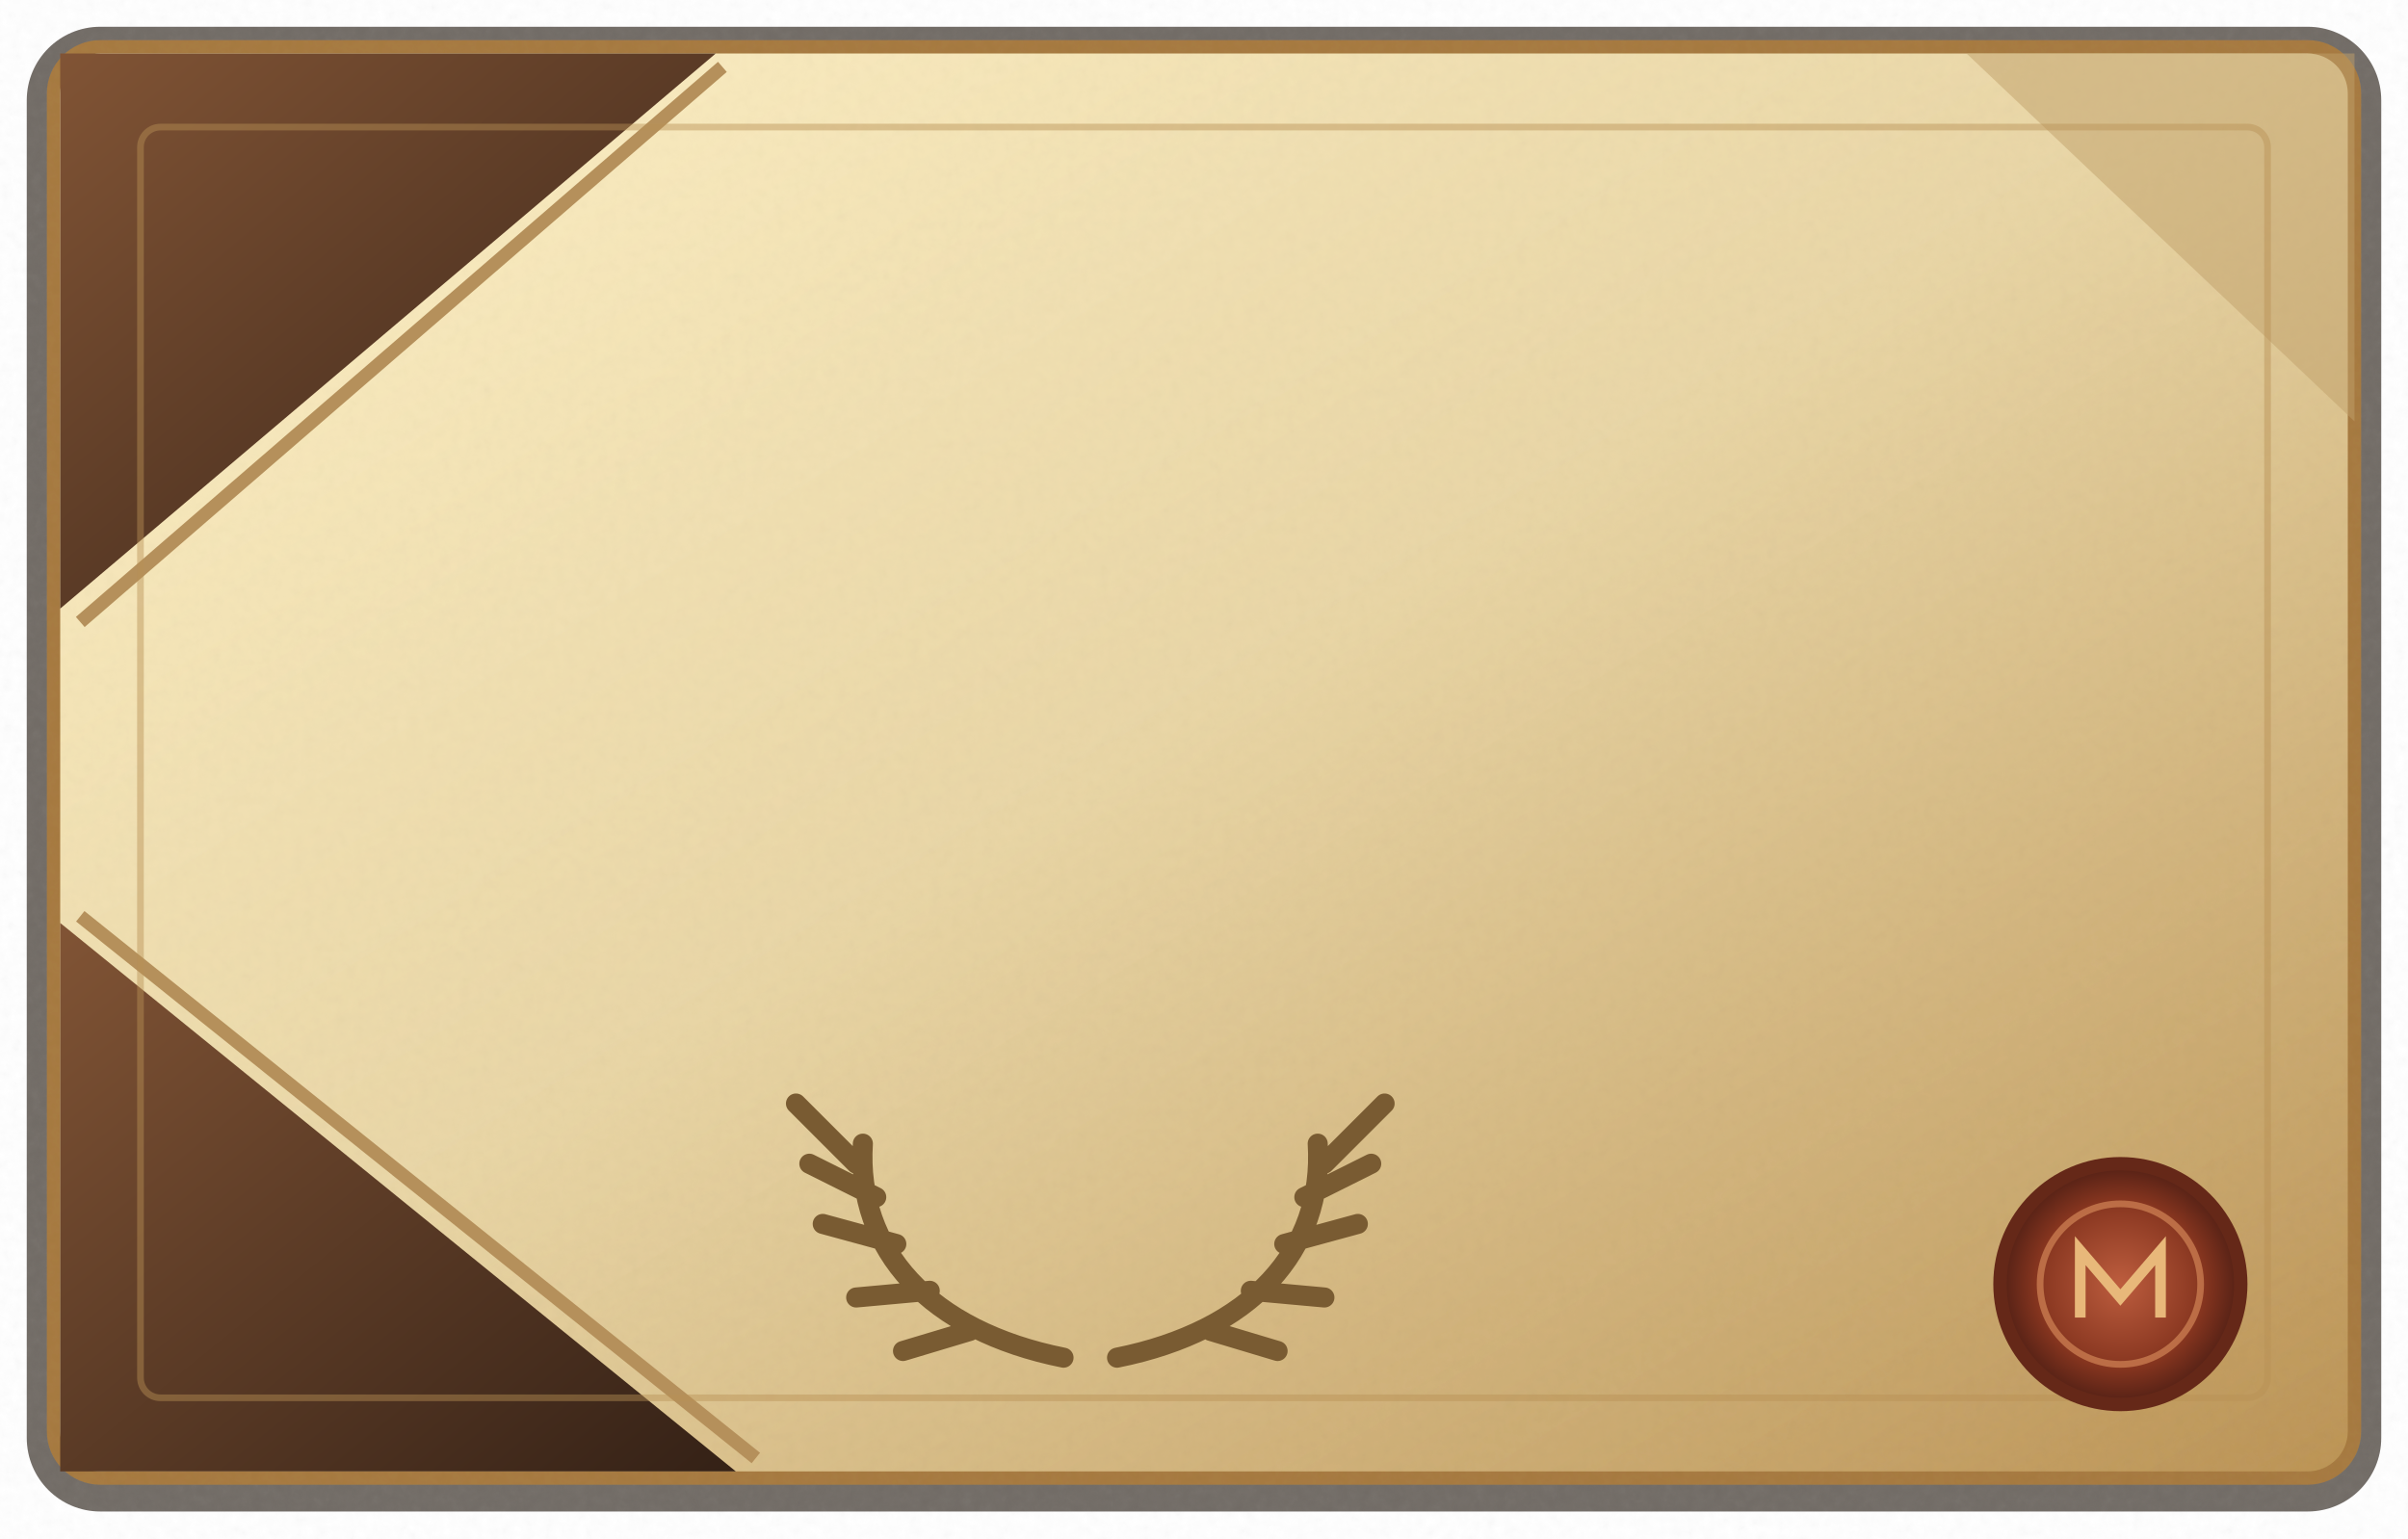
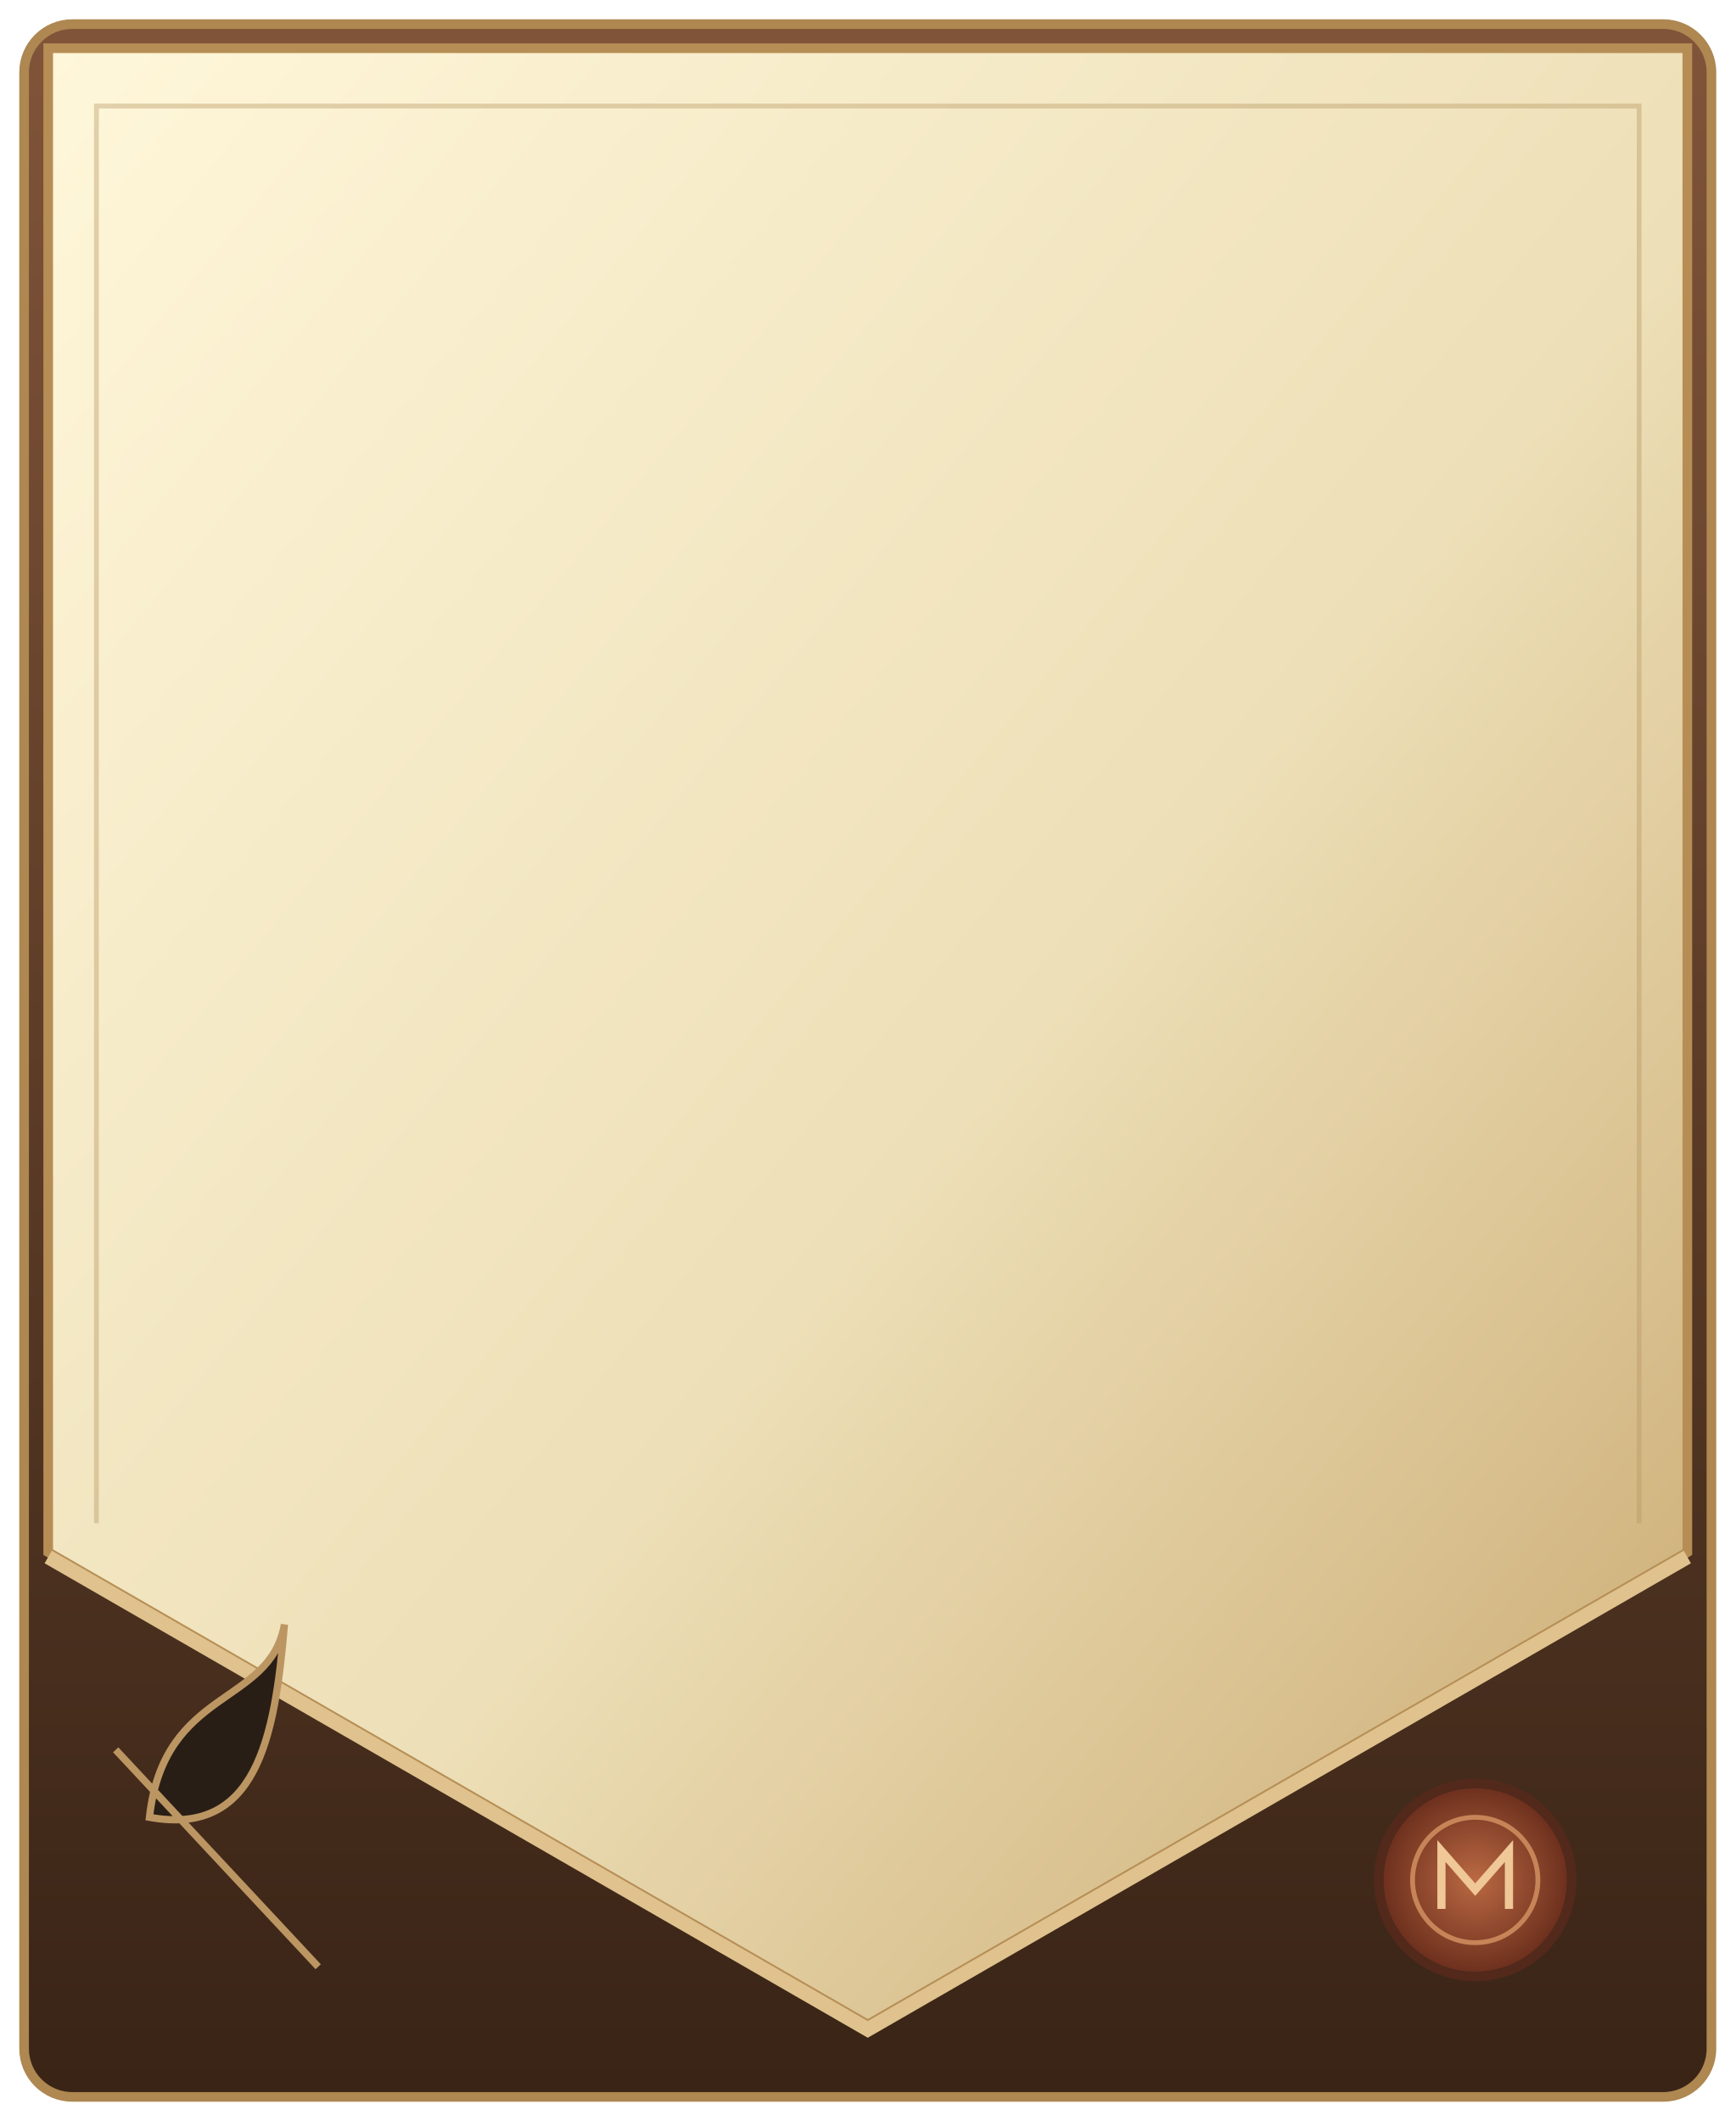
- <svg xmlns="http://www.w3.org/2000/svg" viewBox="0 0 360 230">
+ <svg xmlns="http://www.w3.org/2000/svg" viewBox="0 0 360 440">
  <defs>
    <linearGradient id="paper" x2="1" y2="1">
-       <stop stop-color="#fff2c8" />
-       <stop offset=".48" stop-color="#e9d6a6" />
-       <stop offset="1" stop-color="#bc9456" />
+       <stop stop-color="#fff7da" />
+       <stop offset=".55" stop-color="#eddfb7" />
+       <stop offset="1" stop-color="#c8a66d" />
    </linearGradient>
-     <linearGradient id="leather" x2="1" y2="1">
-       <stop stop-color="#815435" />
-       <stop offset="1" stop-color="#342116" />
+     <linearGradient id="leather" x2="0" y2="1">
+       <stop stop-color="#805439" />
+       <stop offset="1" stop-color="#392416" />
    </linearGradient>
    <radialGradient id="wax">
-       <stop stop-color="#bd5d3e" />
-       <stop offset=".7" stop-color="#86351f" />
-       <stop offset="1" stop-color="#522015" />
+       <stop stop-color="#bb6943" />
+       <stop offset="1" stop-color="#6a2e1c" />
    </radialGradient>
-     <filter id="grain">
-       <feTurbulence type="fractalNoise" baseFrequency=".64" numOctaves="3" seed="9" />
-       <feColorMatrix type="saturate" values="0" />
-       <feComponentTransfer>
-         <feFuncA type="linear" slope=".07" />
-       </feComponentTransfer>
-       <feBlend in="SourceGraphic" mode="multiply" />
-     </filter>
  </defs>
-   <rect x="4" y="4" width="352" height="222" rx="11" fill="#251b13" opacity=".65" />
-   <rect x="8" y="7" width="344" height="214" rx="7" fill="url(#paper)" stroke="#a77c42" stroke-width="2" filter="url(#grain)" />
-   <path d="M9 8H107L9 91Z" fill="url(#leather)" />
-   <path d="M9 220V138L110 220Z" fill="url(#leather)" />
-   <path d="M352 8V63L294 8Z" fill="#c0a06a" opacity=".5" />
-   <path d="M12 93L108 10M12 137L113 218" fill="none" stroke="#b5905b" stroke-width="2" />
-   <rect x="21" y="19" width="318" height="190" rx="3" fill="none" stroke="#b79055" opacity=".45" />
-   <path d="M159 203c-20-4-31-16-30-32m-1 3l-9-9m12 14l-10-5m13 12l-11-3m16 10l-11 1m17 5l-10 3m32 1c20-4 31-16 30-32m1 3l9-9m-12 14l10-5m-13 12l11-3m-16 10l11 1m-17 5l10 3" fill="none" stroke="#795b32" stroke-width="3" stroke-linecap="round" />
-   <circle cx="317" cy="192" r="18" fill="url(#wax)" stroke="#652818" stroke-width="2" />
-   <circle cx="317" cy="192" r="12" fill="none" stroke="#d18556" opacity=".7" />
-   <path d="M311 197v-10l6 7 6-7v10" fill="none" stroke="#e8b87a" stroke-width="1.6" />
+   <rect x="5" y="5" width="350" height="430" rx="10" fill="url(#leather)" stroke="#ae8751" stroke-width="2" />
+   <path d="M10 10H350V322L180 420 10 322Z" fill="url(#paper)" stroke="#b68e55" stroke-width="2" />
+   <path d="M20 316V22H340V316" fill="none" stroke="#b79561" opacity=".4" />
+   <path d="M10 323L180 421 350 323" fill="none" stroke="#dfc28d" stroke-width="3" />
+   <path d="M24 363L66 408M31 377c3-27 25-23 28-40-2 24-6 44-28 40Z" fill="#291e16" stroke="#bc9662" stroke-width="1.5" />
+   <circle cx="306" cy="390" r="20" fill="url(#wax)" stroke="#52291b" stroke-width="2" />
+   <circle cx="306" cy="390" r="13" fill="none" stroke="#e3a06b" opacity=".7" />
+   <path d="M299 396v-12l7 8 7-8v12" fill="none" stroke="#f0c796" stroke-width="1.7" />
</svg>
